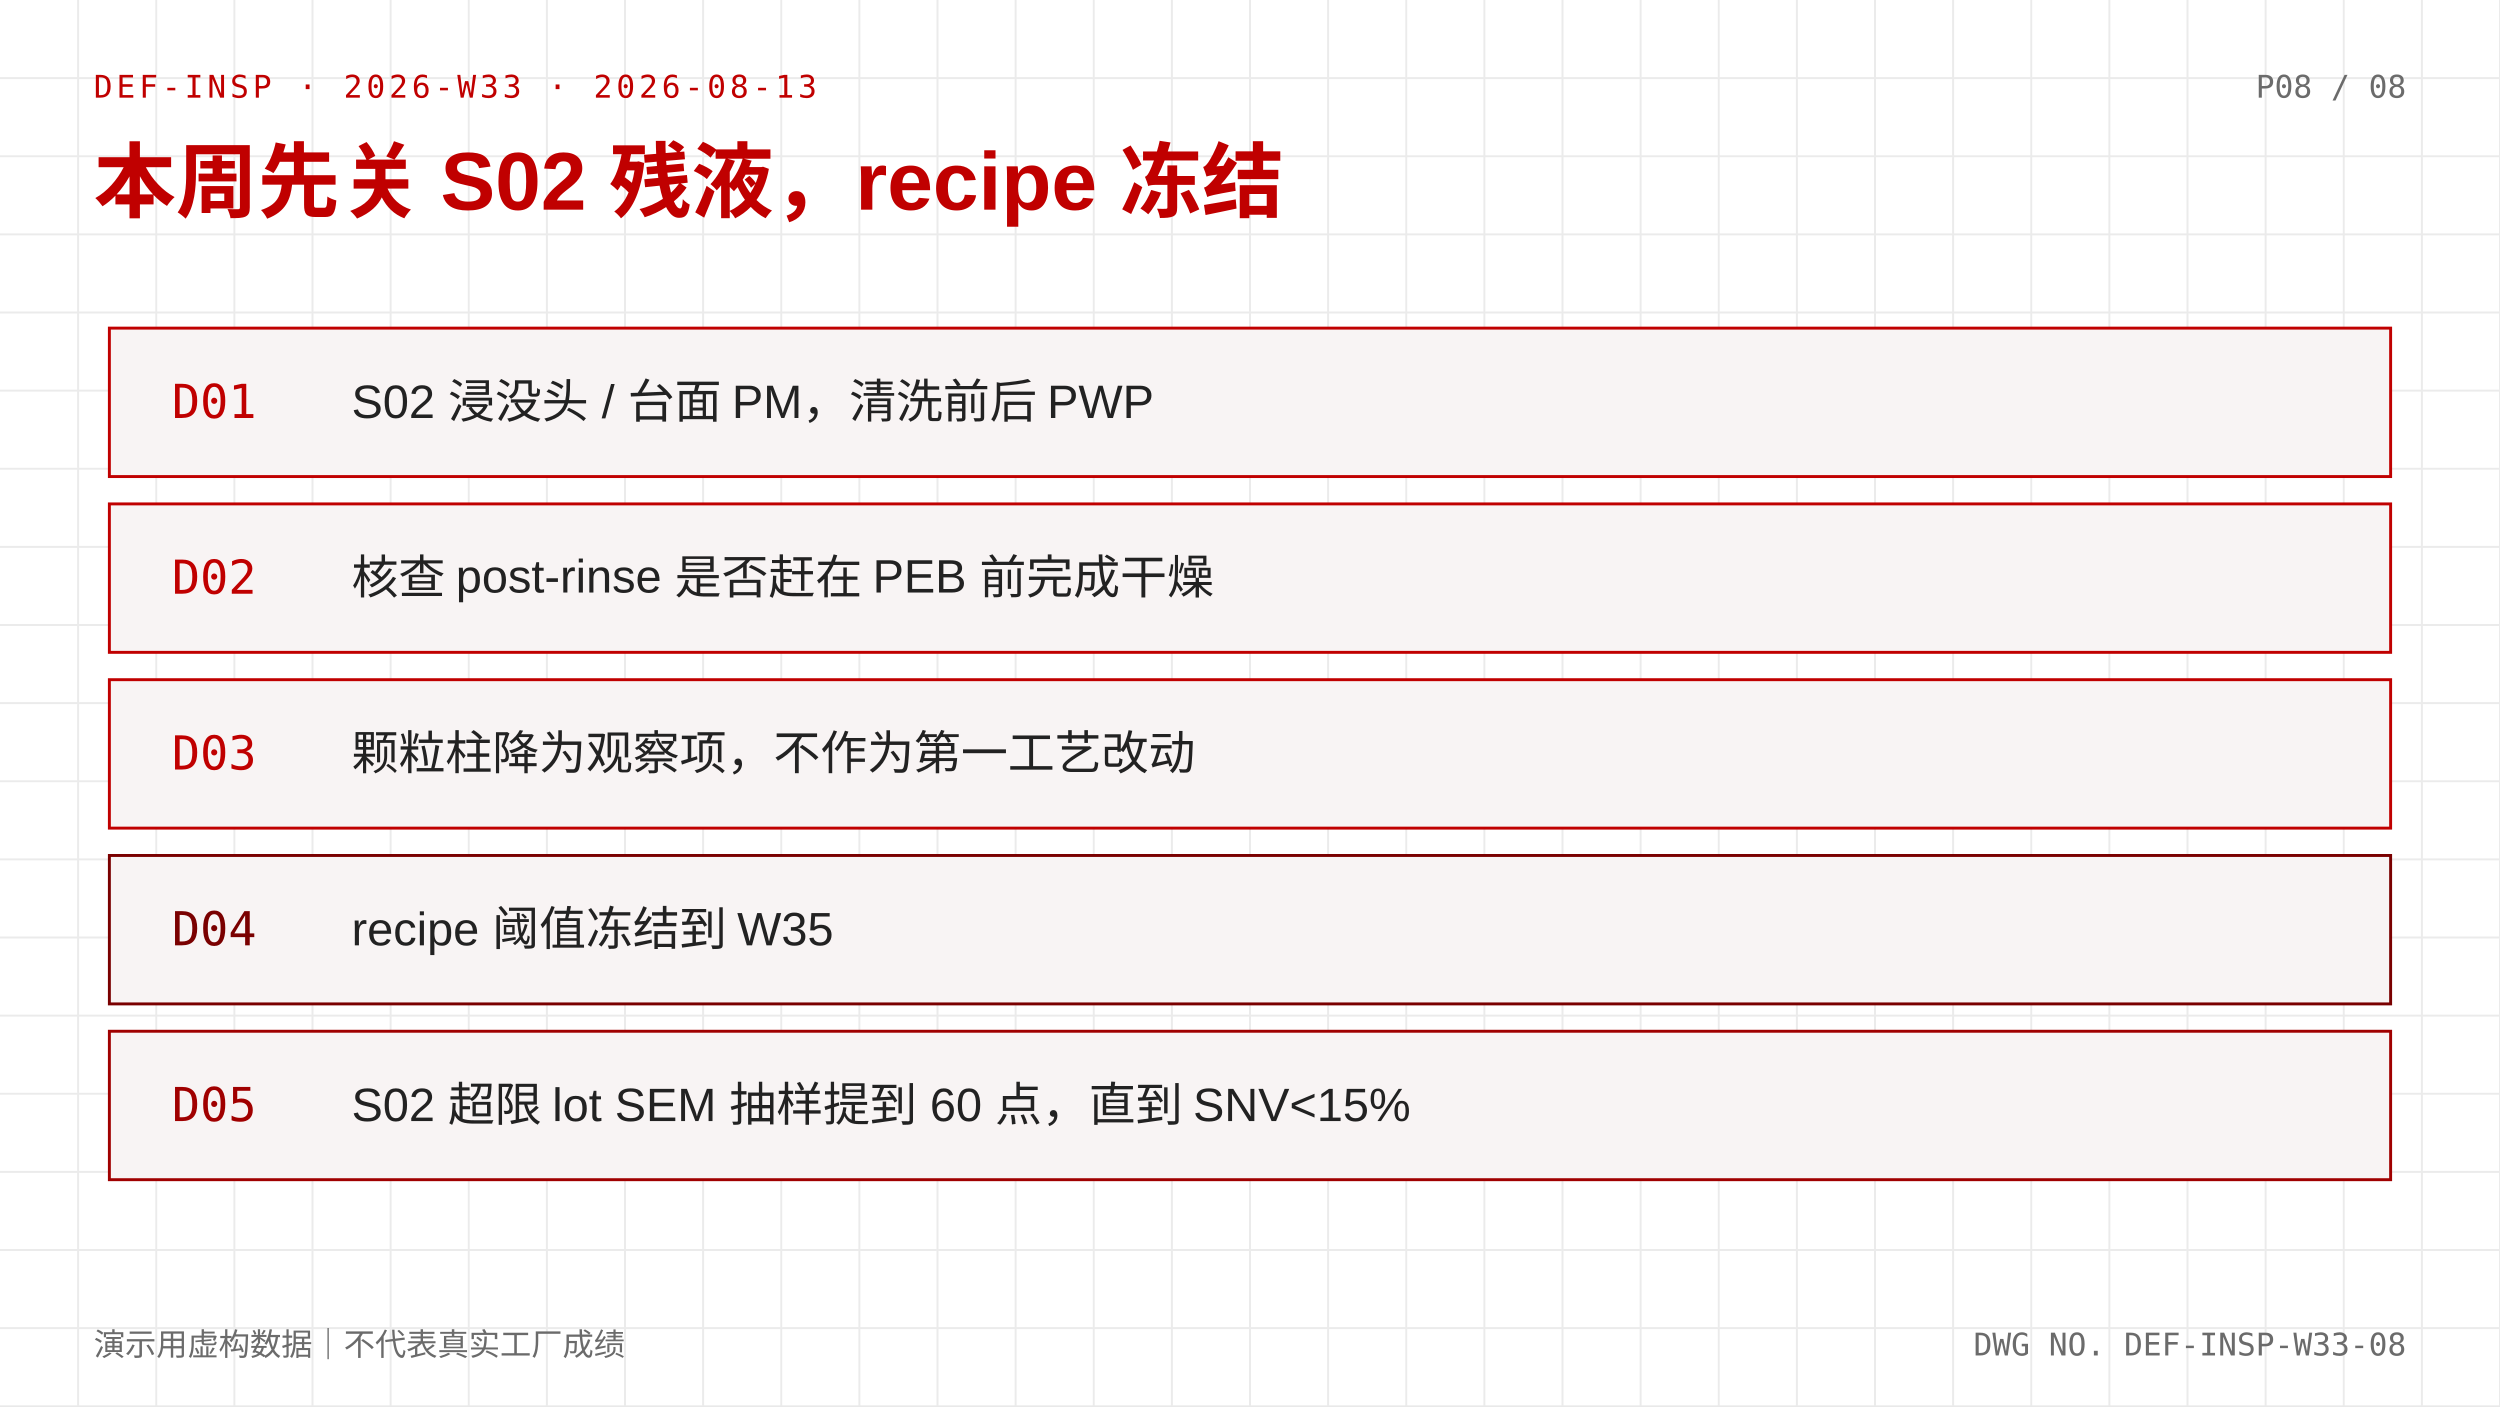
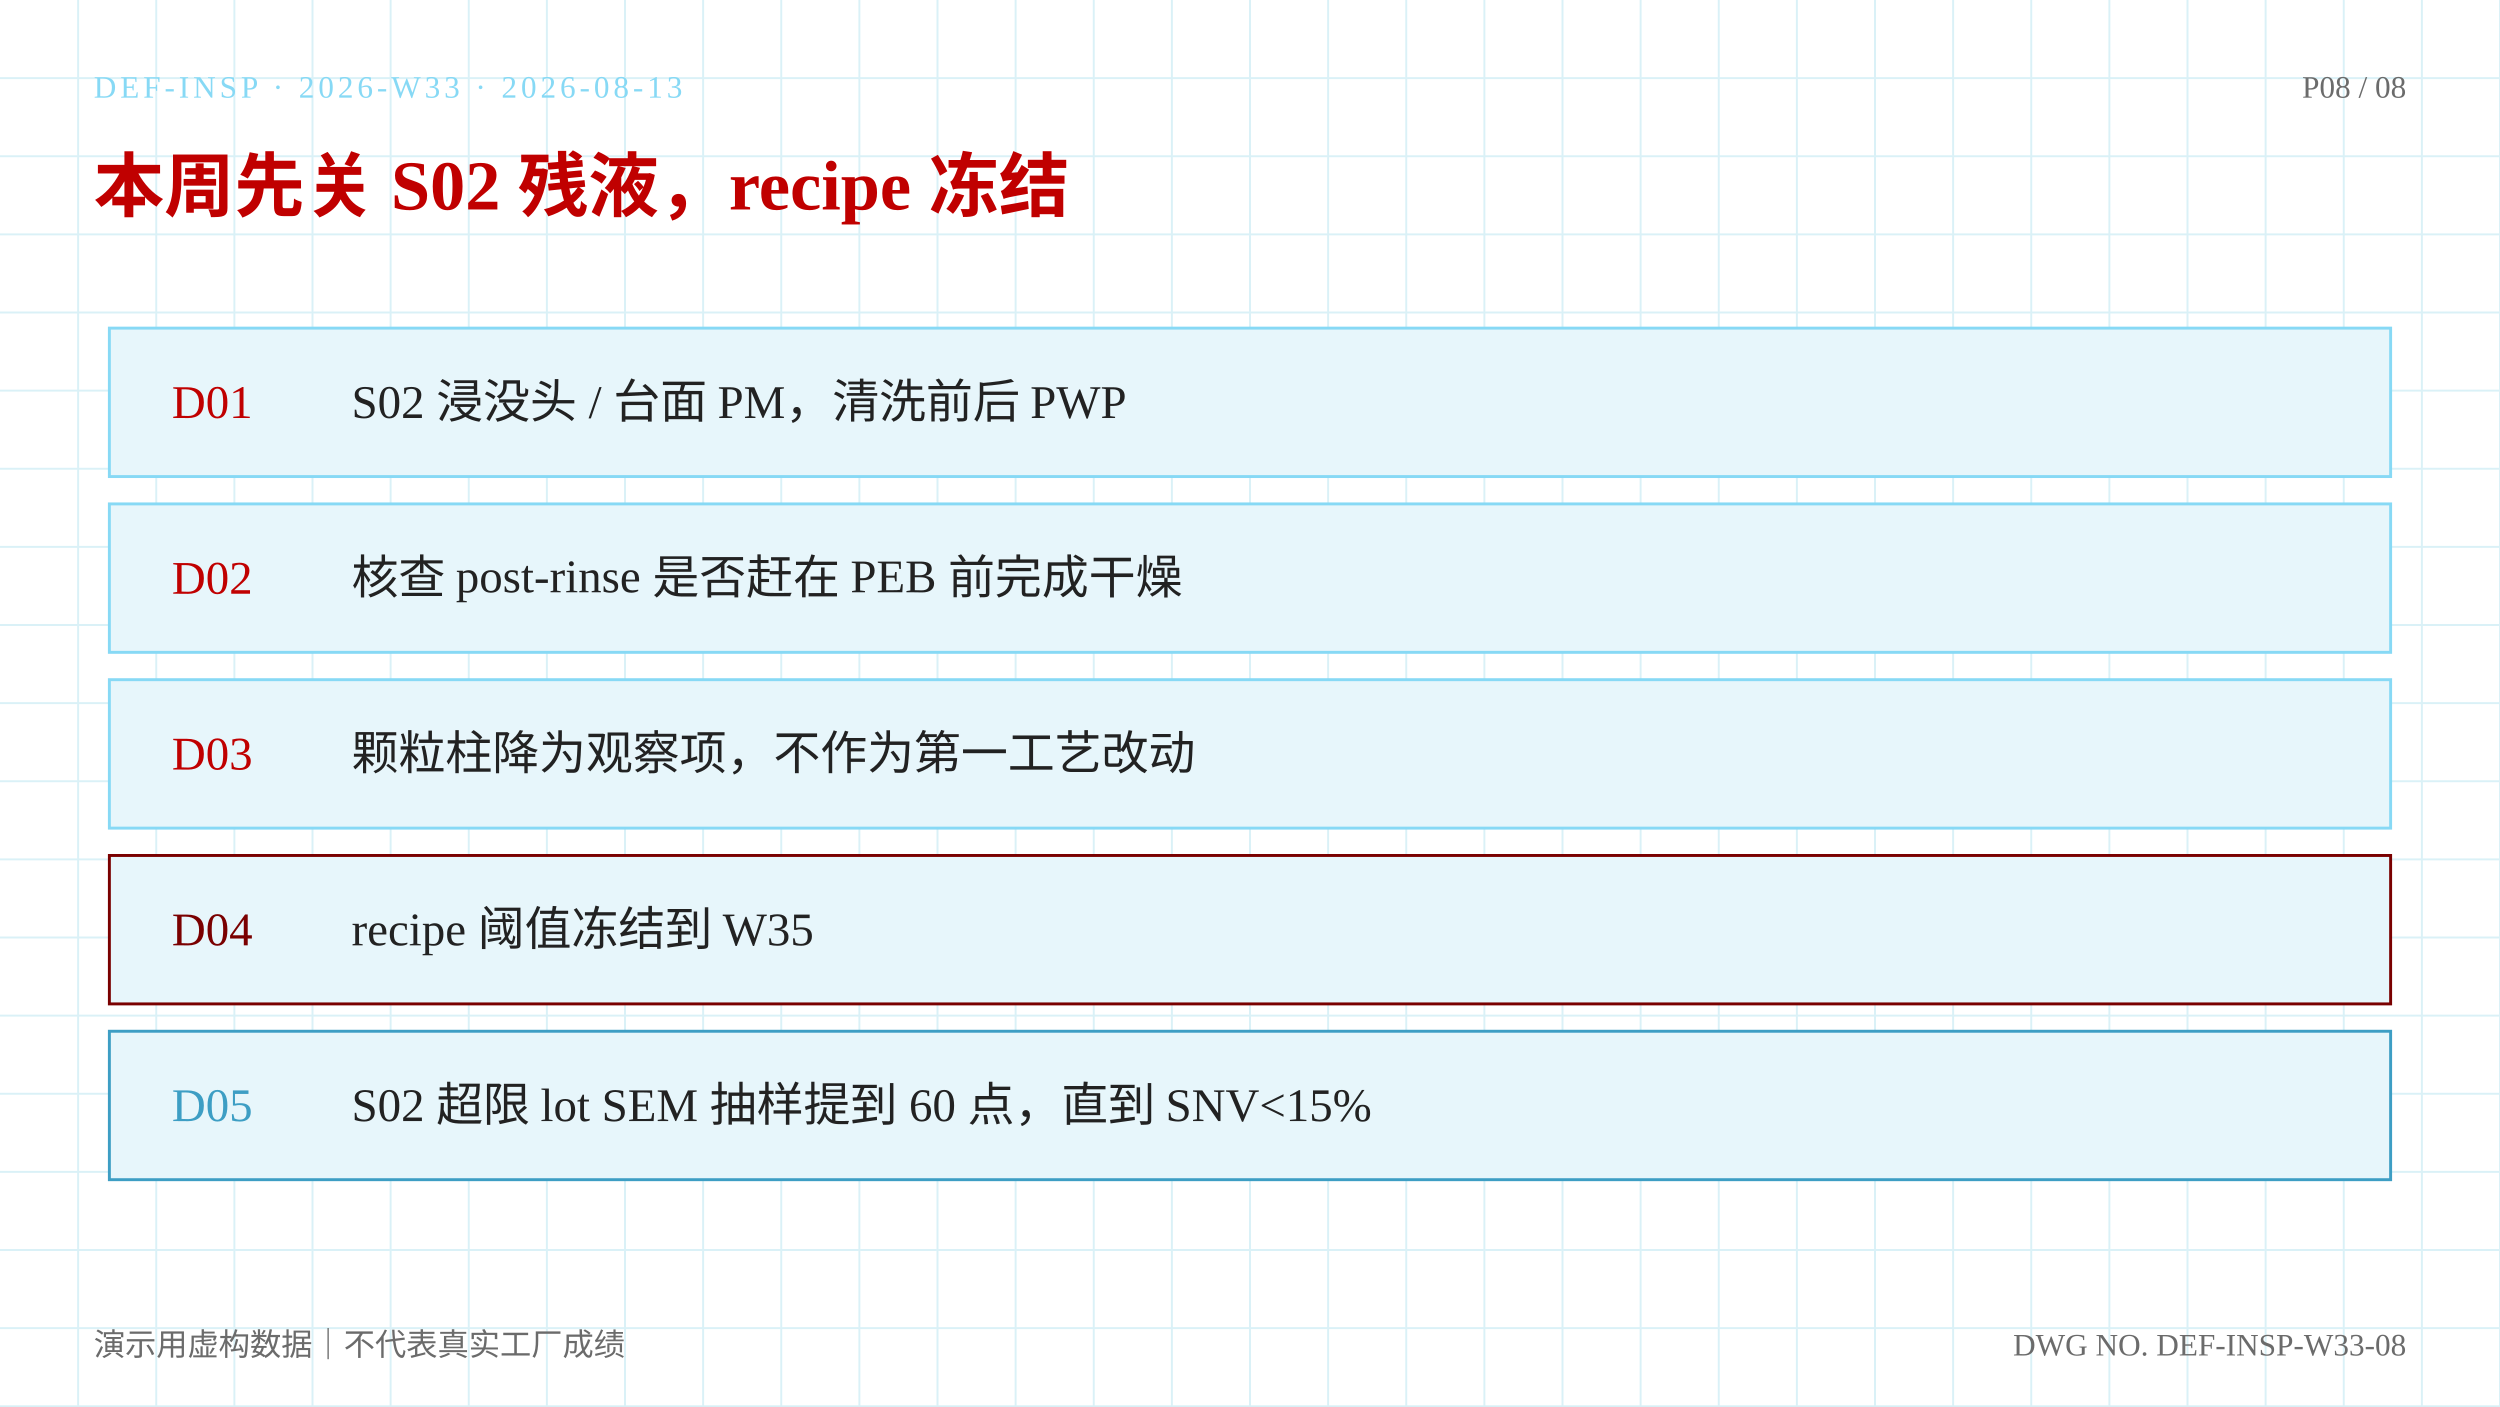
- <svg xmlns="http://www.w3.org/2000/svg" viewBox="0 0 1280 720" data-pptx-page-role="content" font-family="Microsoft YaHei, Arial, sans-serif" font-size="24">
+ <svg xmlns="http://www.w3.org/2000/svg" viewBox="0 0 1280 720" data-pptx-page-role="content" font-family="&quot;Times New Roman&quot;, &quot;Microsoft YaHei&quot;, &quot;微软雅黑&quot;" font-size="24">
  <rect id="background" data-pptx-role="background" x="0" y="0" width="1280" height="720" fill="#FFFFFF" />
-   <path id="blueprint-grid" data-pptx-role="decoration" d="M40 0V720 M80 0V720 M120 0V720 M160 0V720 M200 0V720 M240 0V720 M280 0V720 M320 0V720 M360 0V720 M400 0V720 M440 0V720 M480 0V720 M520 0V720 M560 0V720 M600 0V720 M640 0V720 M680 0V720 M720 0V720 M760 0V720 M800 0V720 M840 0V720 M880 0V720 M920 0V720 M960 0V720 M1000 0V720 M1040 0V720 M1080 0V720 M1120 0V720 M1160 0V720 M1200 0V720 M1240 0V720 M1280 0V720 M0 40H1280 M0 80H1280 M0 120H1280 M0 160H1280 M0 200H1280 M0 240H1280 M0 280H1280 M0 320H1280 M0 360H1280 M0 400H1280 M0 440H1280 M0 480H1280 M0 520H1280 M0 560H1280 M0 600H1280 M0 640H1280 M0 680H1280 M0 720H1280" fill="none" stroke="#E8E8E8" stroke-width="1" stroke-opacity="0.85" />
+   <path id="blueprint-grid" data-pptx-role="decoration" d="M40 0V720 M80 0V720 M120 0V720 M160 0V720 M200 0V720 M240 0V720 M280 0V720 M320 0V720 M360 0V720 M400 0V720 M440 0V720 M480 0V720 M520 0V720 M560 0V720 M600 0V720 M640 0V720 M680 0V720 M720 0V720 M760 0V720 M800 0V720 M840 0V720 M880 0V720 M920 0V720 M960 0V720 M1000 0V720 M1040 0V720 M1080 0V720 M1120 0V720 M1160 0V720 M1200 0V720 M1240 0V720 M1280 0V720 M0 40H1280 M0 80H1280 M0 120H1280 M0 160H1280 M0 200H1280 M0 240H1280 M0 280H1280 M0 320H1280 M0 360H1280 M0 400H1280 M0 440H1280 M0 480H1280 M0 520H1280 M0 560H1280 M0 600H1280 M0 640H1280 M0 680H1280 M0 720H1280" fill="none" stroke="#D4EEF6" stroke-width="1" stroke-opacity="0.85" />
  <g id="page-header" data-pptx-bounds="40 20 1240 112">
-     <text x="48" y="50" font-family="Consolas, Microsoft YaHei, monospace" font-size="16" letter-spacing="2" fill="#C00000">DEF-INSP · 2026-W33  ·  2026-08-13</text>
-     <text x="48" y="108" font-size="42" font-weight="700" fill="#C00000">本周先关 S02 残液，recipe 冻结</text>
-     <text x="1232" y="50" font-family="Consolas, Microsoft YaHei, monospace" font-size="16" fill="#6B6B6B" text-anchor="end">P08 / 08</text>
+     <text x="48" y="50" font-family="&quot;Times New Roman&quot;, &quot;Microsoft YaHei&quot;, &quot;微软雅黑&quot;" font-size="16" letter-spacing="2" fill="#87D9F5">DEF-INSP · 2026-W33  ·  2026-08-13</text>
+     <text x="48" y="108" font-size="36" font-weight="700" fill="#C00000">本周先关 S02 残液，recipe 冻结</text>
+     <text x="1232" y="50" font-family="&quot;Times New Roman&quot;, &quot;Microsoft YaHei&quot;, &quot;微软雅黑&quot;" font-size="16" fill="#6B6B6B" text-anchor="end">P08 / 08</text>
  </g>
  <g id="actions" data-pptx-bounds="48 156 1184 492">
    <g id="act-D01">
-       <rect x="56" y="168" width="1168" height="76" fill="#F8F4F4" stroke="#C00000" stroke-width="1.5" />
-       <text x="88" y="214" font-family="Consolas, Microsoft YaHei, monospace" font-size="24" fill="#C00000">D01</text>
+       <rect x="56" y="168" width="1168" height="76" fill="#E7F6FB" stroke="#87D9F5" stroke-width="1.5" />
+       <text x="88" y="214" font-family="&quot;Times New Roman&quot;, &quot;Microsoft YaHei&quot;, &quot;微软雅黑&quot;" font-size="24" fill="#C00000">D01</text>
      <text x="180" y="214" font-size="24" fill="#222222">S02 浸没头 / 台面 PM，清洗前后 PWP</text>
    </g>
    <g id="act-D02">
-       <rect x="56" y="258" width="1168" height="76" fill="#F8F4F4" stroke="#C00000" stroke-width="1.5" />
-       <text x="88" y="304" font-family="Consolas, Microsoft YaHei, monospace" font-size="24" fill="#C00000">D02</text>
+       <rect x="56" y="258" width="1168" height="76" fill="#E7F6FB" stroke="#87D9F5" stroke-width="1.5" />
+       <text x="88" y="304" font-family="&quot;Times New Roman&quot;, &quot;Microsoft YaHei&quot;, &quot;微软雅黑&quot;" font-size="24" fill="#C00000">D02</text>
      <text x="180" y="304" font-size="24" fill="#222222">核查 post-rinse 是否赶在 PEB 前完成干燥</text>
    </g>
    <g id="act-D03">
-       <rect x="56" y="348" width="1168" height="76" fill="#F8F4F4" stroke="#C00000" stroke-width="1.5" />
-       <text x="88" y="394" font-family="Consolas, Microsoft YaHei, monospace" font-size="24" fill="#C00000">D03</text>
+       <rect x="56" y="348" width="1168" height="76" fill="#E7F6FB" stroke="#87D9F5" stroke-width="1.5" />
+       <text x="88" y="394" font-family="&quot;Times New Roman&quot;, &quot;Microsoft YaHei&quot;, &quot;微软雅黑&quot;" font-size="24" fill="#C00000">D03</text>
      <text x="180" y="394" font-size="24" fill="#222222">颗粒柱降为观察项，不作为第一工艺改动</text>
    </g>
    <g id="act-D04">
-       <rect x="56" y="438" width="1168" height="76" fill="#F8F4F4" stroke="#7A0000" stroke-width="1.5" />
-       <text x="88" y="484" font-family="Consolas, Microsoft YaHei, monospace" font-size="24" fill="#7A0000">D04</text>
+       <rect x="56" y="438" width="1168" height="76" fill="#E7F6FB" stroke="#7A0000" stroke-width="1.5" />
+       <text x="88" y="484" font-family="&quot;Times New Roman&quot;, &quot;Microsoft YaHei&quot;, &quot;微软雅黑&quot;" font-size="24" fill="#7A0000">D04</text>
      <text x="180" y="484" font-size="24" fill="#222222">recipe 阈值冻结到 W35</text>
    </g>
    <g id="act-D05">
-       <rect x="56" y="528" width="1168" height="76" fill="#F8F4F4" stroke="#A00000" stroke-width="1.5" />
-       <text x="88" y="574" font-family="Consolas, Microsoft YaHei, monospace" font-size="24" fill="#A00000">D05</text>
+       <rect x="56" y="528" width="1168" height="76" fill="#E7F6FB" stroke="#3D9EC4" stroke-width="1.5" />
+       <text x="88" y="574" font-family="&quot;Times New Roman&quot;, &quot;Microsoft YaHei&quot;, &quot;微软雅黑&quot;" font-size="24" fill="#3D9EC4">D05</text>
      <text x="180" y="574" font-size="24" fill="#222222">S02 超限 lot SEM 抽样提到 60 点，直到 SNV&lt;15%</text>
    </g>
  </g>
  <g id="page-footer" data-pptx-bounds="40 668 1200 36">
    <text x="48" y="694" font-size="16" fill="#6B6B6B">演示用虚构数据｜不代表真实工厂成绩</text>
-     <text x="1232" y="694" font-family="Consolas, Microsoft YaHei, monospace" font-size="16" fill="#6B6B6B" text-anchor="end">DWG NO. DEF-INSP-W33-08</text>
+     <text x="1232" y="694" font-family="&quot;Times New Roman&quot;, &quot;Microsoft YaHei&quot;, &quot;微软雅黑&quot;" font-size="16" fill="#6B6B6B" text-anchor="end">DWG NO. DEF-INSP-W33-08</text>
  </g>
</svg>
